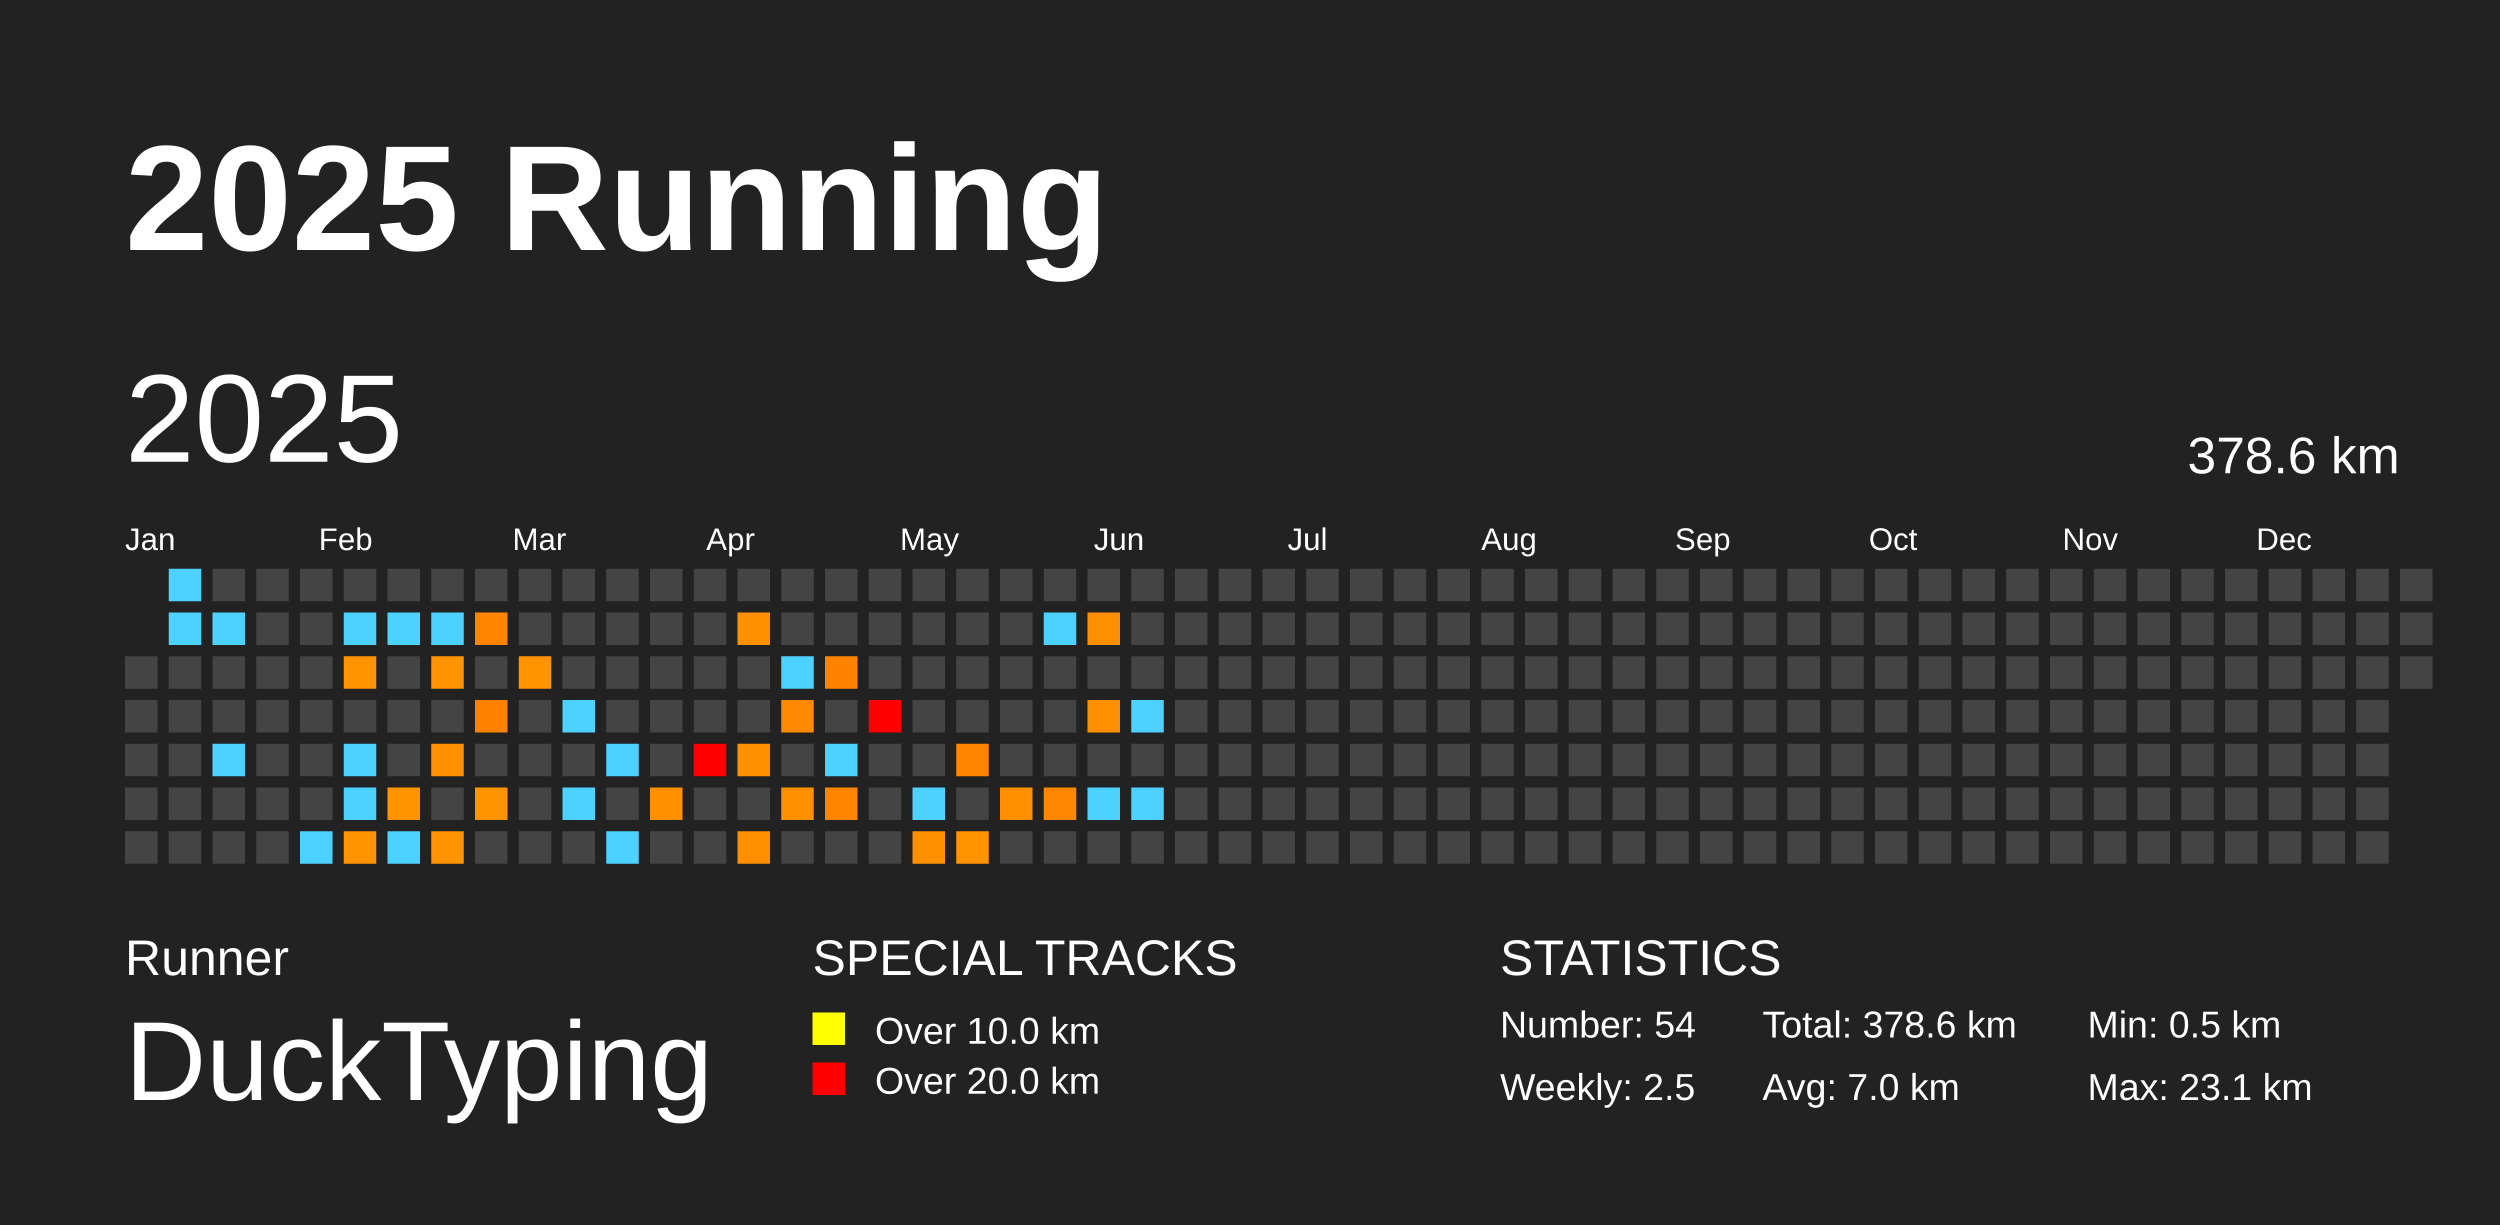
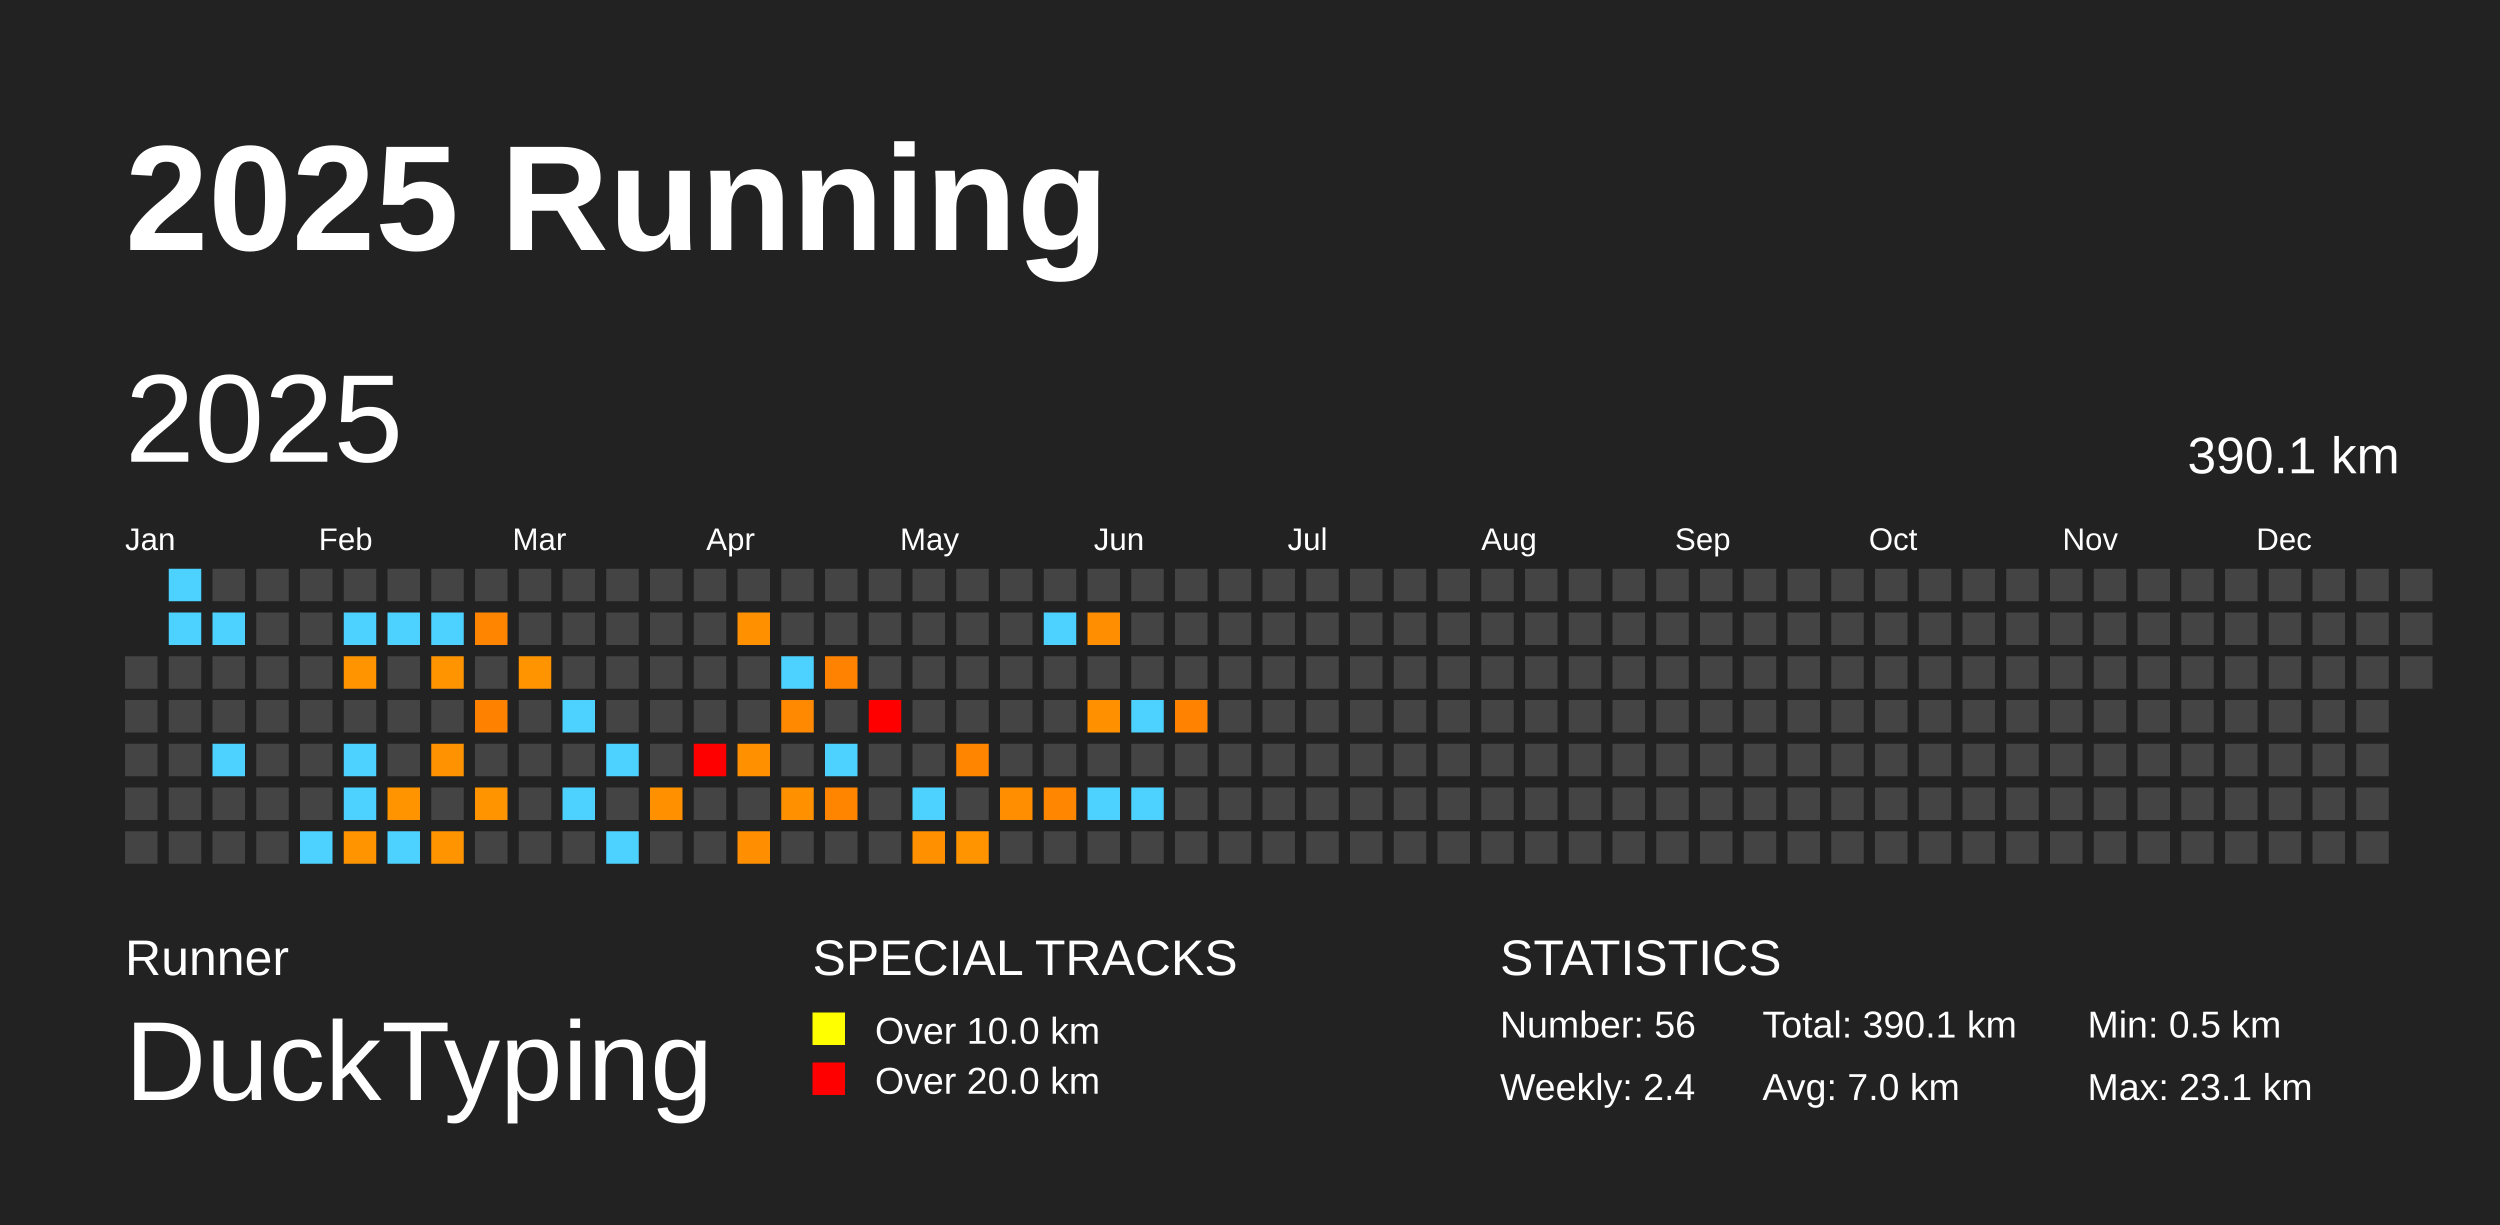
<svg xmlns="http://www.w3.org/2000/svg" baseProfile="full" height="98mm" version="1.1" viewBox="0,0,200,98" width="200mm">
  <defs />
  <rect fill="#222222" height="98" width="200" x="0" y="0" />
  <text fill="#FFFFFF" style="font-size:12px; font-family:Arial; font-weight:bold;" x="10" y="20">2025 Running</text>
  <text fill="#FFFFFF" style="font-size:4px; font-family:Arial" x="10" y="78">Runner</text>
  <text fill="#FFFFFF" style="font-size:9px; font-family:Arial" x="10" y="88">DuckTyping</text>
  <text fill="#FFFFFF" style="font-size:4px; font-family:Arial" x="65" y="78">SPECIAL TRACKS</text>
  <rect fill="yellow" height="2.6" width="2.6" x="65" y="81" />
  <text fill="#FFFFFF" style="font-size:3px; font-family:Arial" x="70" y="83.5">Over 10.0 km</text>
  <rect fill="red" height="2.6" width="2.6" x="65" y="85" />
  <text fill="#FFFFFF" style="font-size:3px; font-family:Arial" x="70" y="87.5">Over 20.0 km</text>
  <text fill="#FFFFFF" style="font-size:4px; font-family:Arial" x="120" y="78">STATISTICS</text>
-   <text fill="#FFFFFF" style="font-size:3px; font-family:Arial" x="120" y="83">Number: 54</text>
-   <text fill="#FFFFFF" style="font-size:3px; font-family:Arial" x="120" y="88">Weekly: 2.5</text>
-   <text fill="#FFFFFF" style="font-size:3px; font-family:Arial" x="141" y="83">Total: 378.6 km</text>
+   <text fill="#FFFFFF" style="font-size:3px; font-family:Arial" x="120" y="83">Number: 56</text>
+   <text fill="#FFFFFF" style="font-size:3px; font-family:Arial" x="120" y="88">Weekly: 2.4</text>
+   <text fill="#FFFFFF" style="font-size:3px; font-family:Arial" x="141" y="83">Total: 390.1 km</text>
  <text fill="#FFFFFF" style="font-size:3px; font-family:Arial" x="141" y="88">Avg: 7.0 km</text>
  <text fill="#FFFFFF" style="font-size:3px; font-family:Arial" x="167" y="83">Min: 0.5 km</text>
  <text fill="#FFFFFF" style="font-size:3px; font-family:Arial" x="167" y="88">Max: 23.1 km</text>
  <text dominant-baseline="hanging" fill="#FFFFFF" style="font-size:10.0px; font-family:Arial;" x="10" y="30">2025</text>
-   <text dominant-baseline="hanging" fill="#FFFFFF" style="font-size:4.125px; font-family:Arial;" x="175" y="35">378.6 km</text>
+   <text dominant-baseline="hanging" fill="#FFFFFF" style="font-size:4.125px; font-family:Arial;" x="175" y="35">390.1 km</text>
  <text fill="#FFFFFF" style="font-size:2.5px; font-family:Arial" x="10.0" y="44">Jan</text>
  <text fill="#FFFFFF" style="font-size:2.5px; font-family:Arial" x="25.5" y="44">Feb</text>
  <text fill="#FFFFFF" style="font-size:2.5px; font-family:Arial" x="41.0" y="44">Mar</text>
  <text fill="#FFFFFF" style="font-size:2.5px; font-family:Arial" x="56.5" y="44">Apr</text>
  <text fill="#FFFFFF" style="font-size:2.5px; font-family:Arial" x="72.0" y="44">May</text>
  <text fill="#FFFFFF" style="font-size:2.5px; font-family:Arial" x="87.5" y="44">Jun</text>
  <text fill="#FFFFFF" style="font-size:2.5px; font-family:Arial" x="103.0" y="44">Jul</text>
  <text fill="#FFFFFF" style="font-size:2.5px; font-family:Arial" x="118.5" y="44">Aug</text>
  <text fill="#FFFFFF" style="font-size:2.5px; font-family:Arial" x="134.0" y="44">Sep</text>
  <text fill="#FFFFFF" style="font-size:2.5px; font-family:Arial" x="149.5" y="44">Oct</text>
  <text fill="#FFFFFF" style="font-size:2.5px; font-family:Arial" x="165.0" y="44">Nov</text>
  <text fill="#FFFFFF" style="font-size:2.5px; font-family:Arial" x="180.5" y="44">Dec</text>
  <rect fill="#444444" height="2.6" width="2.6" x="10.0" y="52.5" />
  <rect fill="#444444" height="2.6" width="2.6" x="10.0" y="56.0" />
  <rect fill="#444444" height="2.6" width="2.6" x="10.0" y="59.5" />
  <rect fill="#444444" height="2.6" width="2.6" x="10.0" y="63.0" />
  <rect fill="#444444" height="2.6" width="2.6" x="10.0" y="66.5" />
  <rect fill="#4dd2ff" height="2.6" width="2.6" x="13.5" y="45.5" />
  <rect fill="#4dd2ff" height="2.6" width="2.6" x="13.5" y="49.0" />
  <rect fill="#444444" height="2.6" width="2.6" x="13.5" y="52.5" />
  <rect fill="#444444" height="2.6" width="2.6" x="13.5" y="56.0" />
  <rect fill="#444444" height="2.6" width="2.6" x="13.5" y="59.5" />
  <rect fill="#444444" height="2.6" width="2.6" x="13.5" y="63.0" />
  <rect fill="#444444" height="2.6" width="2.6" x="13.5" y="66.5" />
  <rect fill="#444444" height="2.6" width="2.6" x="17.0" y="45.5" />
  <rect fill="#4dd2ff" height="2.6" width="2.6" x="17.0" y="49.0" />
  <rect fill="#444444" height="2.6" width="2.6" x="17.0" y="52.5" />
  <rect fill="#444444" height="2.6" width="2.6" x="17.0" y="56.0" />
  <rect fill="#4dd2ff" height="2.6" width="2.6" x="17.0" y="59.5" />
  <rect fill="#444444" height="2.6" width="2.6" x="17.0" y="63.0" />
  <rect fill="#444444" height="2.6" width="2.6" x="17.0" y="66.5" />
  <rect fill="#444444" height="2.6" width="2.6" x="20.5" y="45.5" />
  <rect fill="#444444" height="2.6" width="2.6" x="20.5" y="49.0" />
  <rect fill="#444444" height="2.6" width="2.6" x="20.5" y="52.5" />
  <rect fill="#444444" height="2.6" width="2.6" x="20.5" y="56.0" />
  <rect fill="#444444" height="2.6" width="2.6" x="20.5" y="59.5" />
  <rect fill="#444444" height="2.6" width="2.6" x="20.5" y="63.0" />
  <rect fill="#444444" height="2.6" width="2.6" x="20.5" y="66.5" />
  <rect fill="#444444" height="2.6" width="2.6" x="24.0" y="45.5" />
  <rect fill="#444444" height="2.6" width="2.6" x="24.0" y="49.0" />
  <rect fill="#444444" height="2.6" width="2.6" x="24.0" y="52.5" />
  <rect fill="#444444" height="2.6" width="2.6" x="24.0" y="56.0" />
  <rect fill="#444444" height="2.6" width="2.6" x="24.0" y="59.5" />
  <rect fill="#444444" height="2.6" width="2.6" x="24.0" y="63.0" />
  <rect fill="#4dd2ff" height="2.6" width="2.6" x="24.0" y="66.5" />
  <rect fill="#444444" height="2.6" width="2.6" x="27.5" y="45.5" />
  <rect fill="#4dd2ff" height="2.6" width="2.6" x="27.5" y="49.0" />
  <rect fill="#ff9300" height="2.6" width="2.6" x="27.5" y="52.5" />
  <rect fill="#444444" height="2.6" width="2.6" x="27.5" y="56.0" />
  <rect fill="#4dd2ff" height="2.6" width="2.6" x="27.5" y="59.5" />
  <rect fill="#4dd2ff" height="2.6" width="2.6" x="27.5" y="63.0" />
  <rect fill="#ff9400" height="2.6" width="2.6" x="27.5" y="66.5" />
  <rect fill="#444444" height="2.6" width="2.6" x="31.0" y="45.5" />
  <rect fill="#4dd2ff" height="2.6" width="2.6" x="31.0" y="49.0" />
  <rect fill="#444444" height="2.6" width="2.6" x="31.0" y="52.5" />
  <rect fill="#444444" height="2.6" width="2.6" x="31.0" y="56.0" />
  <rect fill="#444444" height="2.6" width="2.6" x="31.0" y="59.5" />
  <rect fill="#ff9400" height="2.6" width="2.6" x="31.0" y="63.0" />
  <rect fill="#4dd2ff" height="2.6" width="2.6" x="31.0" y="66.5" />
  <rect fill="#444444" height="2.6" width="2.6" x="34.5" y="45.5" />
  <rect fill="#4dd2ff" height="2.6" width="2.6" x="34.5" y="49.0" />
  <rect fill="#ff9300" height="2.6" width="2.6" x="34.5" y="52.5" />
  <rect fill="#444444" height="2.6" width="2.6" x="34.5" y="56.0" />
  <rect fill="#ff9200" height="2.6" width="2.6" x="34.5" y="59.5" />
  <rect fill="#444444" height="2.6" width="2.6" x="34.5" y="63.0" />
  <rect fill="#ff9400" height="2.6" width="2.6" x="34.5" y="66.5" />
  <rect fill="#444444" height="2.6" width="2.6" x="38.0" y="45.5" />
  <rect fill="#ff8500" height="2.6" width="2.6" x="38.0" y="49.0" />
  <rect fill="#444444" height="2.6" width="2.6" x="38.0" y="52.5" />
  <rect fill="#ff8100" height="2.6" width="2.6" x="38.0" y="56.0" />
  <rect fill="#444444" height="2.6" width="2.6" x="38.0" y="59.5" />
  <rect fill="#ff9400" height="2.6" width="2.6" x="38.0" y="63.0" />
  <rect fill="#444444" height="2.6" width="2.6" x="38.0" y="66.5" />
  <rect fill="#444444" height="2.6" width="2.6" x="41.5" y="45.5" />
  <rect fill="#444444" height="2.6" width="2.6" x="41.5" y="49.0" />
  <rect fill="#ff9400" height="2.6" width="2.6" x="41.5" y="52.5" />
  <rect fill="#444444" height="2.6" width="2.6" x="41.5" y="56.0" />
  <rect fill="#444444" height="2.6" width="2.6" x="41.5" y="59.5" />
  <rect fill="#444444" height="2.6" width="2.6" x="41.5" y="63.0" />
  <rect fill="#444444" height="2.6" width="2.6" x="41.5" y="66.5" />
  <rect fill="#444444" height="2.6" width="2.6" x="45.0" y="45.5" />
  <rect fill="#444444" height="2.6" width="2.6" x="45.0" y="49.0" />
  <rect fill="#444444" height="2.6" width="2.6" x="45.0" y="52.5" />
  <rect fill="#4dd2ff" height="2.6" width="2.6" x="45.0" y="56.0" />
  <rect fill="#444444" height="2.6" width="2.6" x="45.0" y="59.5" />
  <rect fill="#4dd2ff" height="2.6" width="2.6" x="45.0" y="63.0" />
  <rect fill="#444444" height="2.6" width="2.6" x="45.0" y="66.5" />
  <rect fill="#444444" height="2.6" width="2.6" x="48.5" y="45.5" />
  <rect fill="#444444" height="2.6" width="2.6" x="48.5" y="49.0" />
  <rect fill="#444444" height="2.6" width="2.6" x="48.5" y="52.5" />
  <rect fill="#444444" height="2.6" width="2.6" x="48.5" y="56.0" />
  <rect fill="#4dd2ff" height="2.6" width="2.6" x="48.5" y="59.5" />
  <rect fill="#444444" height="2.6" width="2.6" x="48.5" y="63.0" />
  <rect fill="#4dd2ff" height="2.6" width="2.6" x="48.5" y="66.5" />
  <rect fill="#444444" height="2.6" width="2.6" x="52.0" y="45.5" />
  <rect fill="#444444" height="2.6" width="2.6" x="52.0" y="49.0" />
  <rect fill="#444444" height="2.6" width="2.6" x="52.0" y="52.5" />
  <rect fill="#444444" height="2.6" width="2.6" x="52.0" y="56.0" />
  <rect fill="#444444" height="2.6" width="2.6" x="52.0" y="59.5" />
  <rect fill="#ff9100" height="2.6" width="2.6" x="52.0" y="63.0" />
  <rect fill="#444444" height="2.6" width="2.6" x="52.0" y="66.5" />
  <rect fill="#444444" height="2.6" width="2.6" x="55.5" y="45.5" />
  <rect fill="#444444" height="2.6" width="2.6" x="55.5" y="49.0" />
  <rect fill="#444444" height="2.6" width="2.6" x="55.5" y="52.5" />
  <rect fill="#444444" height="2.6" width="2.6" x="55.5" y="56.0" />
  <rect fill="red" height="2.6" width="2.6" x="55.5" y="59.5" />
  <rect fill="#444444" height="2.6" width="2.6" x="55.5" y="63.0" />
  <rect fill="#444444" height="2.6" width="2.6" x="55.5" y="66.5" />
  <rect fill="#444444" height="2.6" width="2.6" x="59.0" y="45.5" />
  <rect fill="#ff9100" height="2.6" width="2.6" x="59.0" y="49.0" />
  <rect fill="#444444" height="2.6" width="2.6" x="59.0" y="52.5" />
  <rect fill="#444444" height="2.6" width="2.6" x="59.0" y="56.0" />
  <rect fill="#ff9000" height="2.6" width="2.6" x="59.0" y="59.5" />
  <rect fill="#444444" height="2.6" width="2.6" x="59.0" y="63.0" />
  <rect fill="#ff8f00" height="2.6" width="2.6" x="59.0" y="66.5" />
  <rect fill="#444444" height="2.6" width="2.6" x="62.5" y="45.5" />
  <rect fill="#444444" height="2.6" width="2.6" x="62.5" y="49.0" />
  <rect fill="#4dd2ff" height="2.6" width="2.6" x="62.5" y="52.5" />
  <rect fill="#ff8900" height="2.6" width="2.6" x="62.5" y="56.0" />
  <rect fill="#444444" height="2.6" width="2.6" x="62.5" y="59.5" />
  <rect fill="#ff9000" height="2.6" width="2.6" x="62.5" y="63.0" />
  <rect fill="#444444" height="2.6" width="2.6" x="62.5" y="66.5" />
  <rect fill="#444444" height="2.6" width="2.6" x="66.0" y="45.5" />
  <rect fill="#444444" height="2.6" width="2.6" x="66.0" y="49.0" />
  <rect fill="#ff8300" height="2.6" width="2.6" x="66.0" y="52.5" />
  <rect fill="#444444" height="2.6" width="2.6" x="66.0" y="56.0" />
  <rect fill="#4dd2ff" height="2.6" width="2.6" x="66.0" y="59.5" />
  <rect fill="#ff8400" height="2.6" width="2.6" x="66.0" y="63.0" />
  <rect fill="#444444" height="2.6" width="2.6" x="66.0" y="66.5" />
  <rect fill="#444444" height="2.6" width="2.6" x="69.5" y="45.5" />
  <rect fill="#444444" height="2.6" width="2.6" x="69.5" y="49.0" />
  <rect fill="#444444" height="2.6" width="2.6" x="69.5" y="52.5" />
  <rect fill="red" height="2.6" width="2.6" x="69.5" y="56.0" />
  <rect fill="#444444" height="2.6" width="2.6" x="69.5" y="59.5" />
  <rect fill="#444444" height="2.6" width="2.6" x="69.5" y="63.0" />
  <rect fill="#444444" height="2.6" width="2.6" x="69.5" y="66.5" />
  <rect fill="#444444" height="2.6" width="2.6" x="73.0" y="45.5" />
  <rect fill="#444444" height="2.6" width="2.6" x="73.0" y="49.0" />
  <rect fill="#444444" height="2.6" width="2.6" x="73.0" y="52.5" />
  <rect fill="#444444" height="2.6" width="2.6" x="73.0" y="56.0" />
  <rect fill="#444444" height="2.6" width="2.6" x="73.0" y="59.5" />
  <rect fill="#4dd2ff" height="2.6" width="2.6" x="73.0" y="63.0" />
  <rect fill="#ff9100" height="2.6" width="2.6" x="73.0" y="66.5" />
  <rect fill="#444444" height="2.6" width="2.6" x="76.5" y="45.5" />
  <rect fill="#444444" height="2.6" width="2.6" x="76.5" y="49.0" />
  <rect fill="#444444" height="2.6" width="2.6" x="76.5" y="52.5" />
  <rect fill="#444444" height="2.6" width="2.6" x="76.5" y="56.0" />
  <rect fill="#ff8400" height="2.6" width="2.6" x="76.5" y="59.5" />
  <rect fill="#444444" height="2.6" width="2.6" x="76.5" y="63.0" />
  <rect fill="#ff9400" height="2.6" width="2.6" x="76.5" y="66.5" />
  <rect fill="#444444" height="2.6" width="2.6" x="80.0" y="45.5" />
  <rect fill="#444444" height="2.6" width="2.6" x="80.0" y="49.0" />
  <rect fill="#444444" height="2.6" width="2.6" x="80.0" y="52.5" />
  <rect fill="#444444" height="2.6" width="2.6" x="80.0" y="56.0" />
  <rect fill="#444444" height="2.6" width="2.6" x="80.0" y="59.5" />
  <rect fill="#ff8f00" height="2.6" width="2.6" x="80.0" y="63.0" />
  <rect fill="#444444" height="2.6" width="2.6" x="80.0" y="66.5" />
  <rect fill="#444444" height="2.6" width="2.6" x="83.5" y="45.5" />
  <rect fill="#4dd2ff" height="2.6" width="2.6" x="83.5" y="49.0" />
  <rect fill="#444444" height="2.6" width="2.6" x="83.5" y="52.5" />
  <rect fill="#444444" height="2.6" width="2.6" x="83.5" y="56.0" />
  <rect fill="#444444" height="2.6" width="2.6" x="83.5" y="59.5" />
  <rect fill="#ff8600" height="2.6" width="2.6" x="83.5" y="63.0" />
  <rect fill="#444444" height="2.6" width="2.6" x="83.5" y="66.5" />
  <rect fill="#444444" height="2.6" width="2.6" x="87.0" y="45.5" />
  <rect fill="#ff8f00" height="2.6" width="2.6" x="87.0" y="49.0" />
  <rect fill="#444444" height="2.6" width="2.6" x="87.0" y="52.5" />
  <rect fill="#ff9000" height="2.6" width="2.6" x="87.0" y="56.0" />
  <rect fill="#444444" height="2.6" width="2.6" x="87.0" y="59.5" />
  <rect fill="#4dd2ff" height="2.6" width="2.6" x="87.0" y="63.0" />
  <rect fill="#444444" height="2.6" width="2.6" x="87.0" y="66.5" />
  <rect fill="#444444" height="2.6" width="2.6" x="90.5" y="45.5" />
  <rect fill="#444444" height="2.6" width="2.6" x="90.5" y="49.0" />
  <rect fill="#444444" height="2.6" width="2.6" x="90.5" y="52.5" />
  <rect fill="#4dd2ff" height="2.6" width="2.6" x="90.5" y="56.0" />
  <rect fill="#444444" height="2.6" width="2.6" x="90.5" y="59.5" />
  <rect fill="#4dd2ff" height="2.6" width="2.6" x="90.5" y="63.0" />
  <rect fill="#444444" height="2.6" width="2.6" x="90.5" y="66.5" />
  <rect fill="#444444" height="2.6" width="2.6" x="94.0" y="45.5" />
  <rect fill="#444444" height="2.6" width="2.6" x="94.0" y="49.0" />
  <rect fill="#444444" height="2.6" width="2.6" x="94.0" y="52.5" />
-   <rect fill="#444444" height="2.6" width="2.6" x="94.0" y="56.0" />
+   <rect fill="#ff8300" height="2.6" width="2.6" x="94.0" y="56.0" />
  <rect fill="#444444" height="2.6" width="2.6" x="94.0" y="59.5" />
  <rect fill="#444444" height="2.6" width="2.6" x="94.0" y="63.0" />
  <rect fill="#444444" height="2.6" width="2.6" x="94.0" y="66.5" />
  <rect fill="#444444" height="2.6" width="2.6" x="97.5" y="45.5" />
  <rect fill="#444444" height="2.6" width="2.6" x="97.5" y="49.0" />
  <rect fill="#444444" height="2.6" width="2.6" x="97.5" y="52.5" />
  <rect fill="#444444" height="2.6" width="2.6" x="97.5" y="56.0" />
  <rect fill="#444444" height="2.6" width="2.6" x="97.5" y="59.5" />
  <rect fill="#444444" height="2.6" width="2.6" x="97.5" y="63.0" />
  <rect fill="#444444" height="2.6" width="2.6" x="97.5" y="66.5" />
  <rect fill="#444444" height="2.6" width="2.6" x="101.0" y="45.5" />
  <rect fill="#444444" height="2.6" width="2.6" x="101.0" y="49.0" />
  <rect fill="#444444" height="2.6" width="2.6" x="101.0" y="52.5" />
  <rect fill="#444444" height="2.6" width="2.6" x="101.0" y="56.0" />
  <rect fill="#444444" height="2.6" width="2.6" x="101.0" y="59.5" />
  <rect fill="#444444" height="2.6" width="2.6" x="101.0" y="63.0" />
  <rect fill="#444444" height="2.6" width="2.6" x="101.0" y="66.5" />
  <rect fill="#444444" height="2.6" width="2.6" x="104.5" y="45.5" />
  <rect fill="#444444" height="2.6" width="2.6" x="104.5" y="49.0" />
  <rect fill="#444444" height="2.6" width="2.6" x="104.5" y="52.5" />
  <rect fill="#444444" height="2.6" width="2.6" x="104.5" y="56.0" />
  <rect fill="#444444" height="2.6" width="2.6" x="104.5" y="59.5" />
  <rect fill="#444444" height="2.6" width="2.6" x="104.5" y="63.0" />
  <rect fill="#444444" height="2.6" width="2.6" x="104.5" y="66.5" />
  <rect fill="#444444" height="2.6" width="2.6" x="108.0" y="45.5" />
  <rect fill="#444444" height="2.6" width="2.6" x="108.0" y="49.0" />
  <rect fill="#444444" height="2.6" width="2.6" x="108.0" y="52.5" />
  <rect fill="#444444" height="2.6" width="2.6" x="108.0" y="56.0" />
  <rect fill="#444444" height="2.6" width="2.6" x="108.0" y="59.5" />
  <rect fill="#444444" height="2.6" width="2.6" x="108.0" y="63.0" />
  <rect fill="#444444" height="2.6" width="2.6" x="108.0" y="66.5" />
  <rect fill="#444444" height="2.6" width="2.6" x="111.5" y="45.5" />
  <rect fill="#444444" height="2.6" width="2.6" x="111.5" y="49.0" />
  <rect fill="#444444" height="2.6" width="2.6" x="111.5" y="52.5" />
  <rect fill="#444444" height="2.6" width="2.6" x="111.5" y="56.0" />
  <rect fill="#444444" height="2.6" width="2.6" x="111.5" y="59.5" />
  <rect fill="#444444" height="2.6" width="2.6" x="111.5" y="63.0" />
  <rect fill="#444444" height="2.6" width="2.6" x="111.5" y="66.5" />
  <rect fill="#444444" height="2.6" width="2.6" x="115.0" y="45.5" />
  <rect fill="#444444" height="2.6" width="2.6" x="115.0" y="49.0" />
  <rect fill="#444444" height="2.6" width="2.6" x="115.0" y="52.5" />
  <rect fill="#444444" height="2.6" width="2.6" x="115.0" y="56.0" />
  <rect fill="#444444" height="2.6" width="2.6" x="115.0" y="59.5" />
  <rect fill="#444444" height="2.6" width="2.6" x="115.0" y="63.0" />
  <rect fill="#444444" height="2.6" width="2.6" x="115.0" y="66.5" />
  <rect fill="#444444" height="2.6" width="2.6" x="118.5" y="45.5" />
  <rect fill="#444444" height="2.6" width="2.6" x="118.5" y="49.0" />
  <rect fill="#444444" height="2.6" width="2.6" x="118.5" y="52.5" />
  <rect fill="#444444" height="2.6" width="2.6" x="118.5" y="56.0" />
  <rect fill="#444444" height="2.6" width="2.6" x="118.5" y="59.5" />
  <rect fill="#444444" height="2.6" width="2.6" x="118.5" y="63.0" />
  <rect fill="#444444" height="2.6" width="2.6" x="118.5" y="66.5" />
  <rect fill="#444444" height="2.6" width="2.6" x="122.0" y="45.5" />
  <rect fill="#444444" height="2.6" width="2.6" x="122.0" y="49.0" />
  <rect fill="#444444" height="2.6" width="2.6" x="122.0" y="52.5" />
  <rect fill="#444444" height="2.6" width="2.6" x="122.0" y="56.0" />
  <rect fill="#444444" height="2.6" width="2.6" x="122.0" y="59.5" />
  <rect fill="#444444" height="2.6" width="2.6" x="122.0" y="63.0" />
  <rect fill="#444444" height="2.6" width="2.6" x="122.0" y="66.5" />
  <rect fill="#444444" height="2.6" width="2.6" x="125.5" y="45.5" />
  <rect fill="#444444" height="2.6" width="2.6" x="125.5" y="49.0" />
  <rect fill="#444444" height="2.6" width="2.6" x="125.5" y="52.5" />
  <rect fill="#444444" height="2.6" width="2.6" x="125.5" y="56.0" />
  <rect fill="#444444" height="2.6" width="2.6" x="125.5" y="59.5" />
  <rect fill="#444444" height="2.6" width="2.6" x="125.5" y="63.0" />
  <rect fill="#444444" height="2.6" width="2.6" x="125.5" y="66.5" />
  <rect fill="#444444" height="2.6" width="2.6" x="129.0" y="45.5" />
  <rect fill="#444444" height="2.6" width="2.6" x="129.0" y="49.0" />
  <rect fill="#444444" height="2.6" width="2.6" x="129.0" y="52.5" />
  <rect fill="#444444" height="2.6" width="2.6" x="129.0" y="56.0" />
  <rect fill="#444444" height="2.6" width="2.6" x="129.0" y="59.5" />
  <rect fill="#444444" height="2.6" width="2.6" x="129.0" y="63.0" />
  <rect fill="#444444" height="2.6" width="2.6" x="129.0" y="66.5" />
  <rect fill="#444444" height="2.6" width="2.6" x="132.5" y="45.5" />
  <rect fill="#444444" height="2.6" width="2.6" x="132.5" y="49.0" />
  <rect fill="#444444" height="2.6" width="2.6" x="132.5" y="52.5" />
  <rect fill="#444444" height="2.6" width="2.6" x="132.5" y="56.0" />
  <rect fill="#444444" height="2.6" width="2.6" x="132.5" y="59.5" />
  <rect fill="#444444" height="2.6" width="2.6" x="132.5" y="63.0" />
  <rect fill="#444444" height="2.6" width="2.6" x="132.5" y="66.5" />
  <rect fill="#444444" height="2.6" width="2.6" x="136.0" y="45.5" />
  <rect fill="#444444" height="2.6" width="2.6" x="136.0" y="49.0" />
  <rect fill="#444444" height="2.6" width="2.6" x="136.0" y="52.5" />
  <rect fill="#444444" height="2.6" width="2.6" x="136.0" y="56.0" />
  <rect fill="#444444" height="2.6" width="2.6" x="136.0" y="59.5" />
  <rect fill="#444444" height="2.6" width="2.6" x="136.0" y="63.0" />
  <rect fill="#444444" height="2.6" width="2.6" x="136.0" y="66.5" />
  <rect fill="#444444" height="2.6" width="2.6" x="139.5" y="45.5" />
  <rect fill="#444444" height="2.6" width="2.6" x="139.5" y="49.0" />
  <rect fill="#444444" height="2.6" width="2.6" x="139.5" y="52.5" />
  <rect fill="#444444" height="2.6" width="2.6" x="139.5" y="56.0" />
  <rect fill="#444444" height="2.6" width="2.6" x="139.5" y="59.5" />
  <rect fill="#444444" height="2.6" width="2.6" x="139.5" y="63.0" />
  <rect fill="#444444" height="2.6" width="2.6" x="139.5" y="66.5" />
  <rect fill="#444444" height="2.6" width="2.6" x="143.0" y="45.5" />
  <rect fill="#444444" height="2.6" width="2.6" x="143.0" y="49.0" />
  <rect fill="#444444" height="2.6" width="2.6" x="143.0" y="52.5" />
  <rect fill="#444444" height="2.6" width="2.6" x="143.0" y="56.0" />
  <rect fill="#444444" height="2.6" width="2.6" x="143.0" y="59.5" />
  <rect fill="#444444" height="2.6" width="2.6" x="143.0" y="63.0" />
  <rect fill="#444444" height="2.6" width="2.6" x="143.0" y="66.5" />
  <rect fill="#444444" height="2.6" width="2.6" x="146.5" y="45.5" />
  <rect fill="#444444" height="2.6" width="2.6" x="146.5" y="49.0" />
  <rect fill="#444444" height="2.6" width="2.6" x="146.5" y="52.5" />
  <rect fill="#444444" height="2.6" width="2.6" x="146.5" y="56.0" />
  <rect fill="#444444" height="2.6" width="2.6" x="146.5" y="59.5" />
  <rect fill="#444444" height="2.6" width="2.6" x="146.5" y="63.0" />
  <rect fill="#444444" height="2.6" width="2.6" x="146.5" y="66.5" />
  <rect fill="#444444" height="2.6" width="2.6" x="150.0" y="45.5" />
  <rect fill="#444444" height="2.6" width="2.6" x="150.0" y="49.0" />
  <rect fill="#444444" height="2.6" width="2.6" x="150.0" y="52.5" />
  <rect fill="#444444" height="2.6" width="2.6" x="150.0" y="56.0" />
  <rect fill="#444444" height="2.6" width="2.6" x="150.0" y="59.5" />
  <rect fill="#444444" height="2.6" width="2.6" x="150.0" y="63.0" />
  <rect fill="#444444" height="2.6" width="2.6" x="150.0" y="66.5" />
  <rect fill="#444444" height="2.6" width="2.6" x="153.5" y="45.5" />
  <rect fill="#444444" height="2.6" width="2.6" x="153.5" y="49.0" />
  <rect fill="#444444" height="2.6" width="2.6" x="153.5" y="52.5" />
  <rect fill="#444444" height="2.6" width="2.6" x="153.5" y="56.0" />
  <rect fill="#444444" height="2.6" width="2.6" x="153.5" y="59.5" />
  <rect fill="#444444" height="2.6" width="2.6" x="153.5" y="63.0" />
  <rect fill="#444444" height="2.6" width="2.6" x="153.5" y="66.5" />
  <rect fill="#444444" height="2.6" width="2.6" x="157.0" y="45.5" />
  <rect fill="#444444" height="2.6" width="2.6" x="157.0" y="49.0" />
  <rect fill="#444444" height="2.6" width="2.6" x="157.0" y="52.5" />
  <rect fill="#444444" height="2.6" width="2.6" x="157.0" y="56.0" />
  <rect fill="#444444" height="2.6" width="2.6" x="157.0" y="59.5" />
  <rect fill="#444444" height="2.6" width="2.6" x="157.0" y="63.0" />
  <rect fill="#444444" height="2.6" width="2.6" x="157.0" y="66.5" />
  <rect fill="#444444" height="2.6" width="2.6" x="160.5" y="45.5" />
  <rect fill="#444444" height="2.6" width="2.6" x="160.5" y="49.0" />
  <rect fill="#444444" height="2.6" width="2.6" x="160.5" y="52.5" />
  <rect fill="#444444" height="2.6" width="2.6" x="160.5" y="56.0" />
  <rect fill="#444444" height="2.6" width="2.6" x="160.5" y="59.5" />
  <rect fill="#444444" height="2.6" width="2.6" x="160.5" y="63.0" />
  <rect fill="#444444" height="2.6" width="2.6" x="160.5" y="66.5" />
  <rect fill="#444444" height="2.6" width="2.6" x="164.0" y="45.5" />
  <rect fill="#444444" height="2.6" width="2.6" x="164.0" y="49.0" />
  <rect fill="#444444" height="2.6" width="2.6" x="164.0" y="52.5" />
  <rect fill="#444444" height="2.6" width="2.6" x="164.0" y="56.0" />
  <rect fill="#444444" height="2.6" width="2.6" x="164.0" y="59.5" />
  <rect fill="#444444" height="2.6" width="2.6" x="164.0" y="63.0" />
  <rect fill="#444444" height="2.6" width="2.6" x="164.0" y="66.5" />
  <rect fill="#444444" height="2.6" width="2.6" x="167.5" y="45.5" />
  <rect fill="#444444" height="2.6" width="2.6" x="167.5" y="49.0" />
  <rect fill="#444444" height="2.6" width="2.6" x="167.5" y="52.5" />
  <rect fill="#444444" height="2.6" width="2.6" x="167.5" y="56.0" />
  <rect fill="#444444" height="2.6" width="2.6" x="167.5" y="59.5" />
  <rect fill="#444444" height="2.6" width="2.6" x="167.5" y="63.0" />
  <rect fill="#444444" height="2.6" width="2.6" x="167.5" y="66.5" />
  <rect fill="#444444" height="2.6" width="2.6" x="171.0" y="45.5" />
  <rect fill="#444444" height="2.6" width="2.6" x="171.0" y="49.0" />
  <rect fill="#444444" height="2.6" width="2.6" x="171.0" y="52.5" />
  <rect fill="#444444" height="2.6" width="2.6" x="171.0" y="56.0" />
  <rect fill="#444444" height="2.6" width="2.6" x="171.0" y="59.5" />
  <rect fill="#444444" height="2.6" width="2.6" x="171.0" y="63.0" />
  <rect fill="#444444" height="2.6" width="2.6" x="171.0" y="66.5" />
  <rect fill="#444444" height="2.6" width="2.6" x="174.5" y="45.5" />
  <rect fill="#444444" height="2.6" width="2.6" x="174.5" y="49.0" />
  <rect fill="#444444" height="2.6" width="2.6" x="174.5" y="52.5" />
  <rect fill="#444444" height="2.6" width="2.6" x="174.5" y="56.0" />
  <rect fill="#444444" height="2.6" width="2.6" x="174.5" y="59.5" />
  <rect fill="#444444" height="2.6" width="2.6" x="174.5" y="63.0" />
  <rect fill="#444444" height="2.6" width="2.6" x="174.5" y="66.5" />
  <rect fill="#444444" height="2.6" width="2.6" x="178.0" y="45.5" />
  <rect fill="#444444" height="2.6" width="2.6" x="178.0" y="49.0" />
  <rect fill="#444444" height="2.6" width="2.6" x="178.0" y="52.5" />
  <rect fill="#444444" height="2.6" width="2.6" x="178.0" y="56.0" />
  <rect fill="#444444" height="2.6" width="2.6" x="178.0" y="59.5" />
  <rect fill="#444444" height="2.6" width="2.6" x="178.0" y="63.0" />
  <rect fill="#444444" height="2.6" width="2.6" x="178.0" y="66.5" />
  <rect fill="#444444" height="2.6" width="2.6" x="181.5" y="45.5" />
  <rect fill="#444444" height="2.6" width="2.6" x="181.5" y="49.0" />
  <rect fill="#444444" height="2.6" width="2.6" x="181.5" y="52.5" />
  <rect fill="#444444" height="2.6" width="2.6" x="181.5" y="56.0" />
  <rect fill="#444444" height="2.6" width="2.6" x="181.5" y="59.5" />
  <rect fill="#444444" height="2.6" width="2.6" x="181.5" y="63.0" />
  <rect fill="#444444" height="2.6" width="2.6" x="181.5" y="66.5" />
  <rect fill="#444444" height="2.6" width="2.6" x="185.0" y="45.5" />
  <rect fill="#444444" height="2.6" width="2.6" x="185.0" y="49.0" />
  <rect fill="#444444" height="2.6" width="2.6" x="185.0" y="52.5" />
  <rect fill="#444444" height="2.6" width="2.6" x="185.0" y="56.0" />
  <rect fill="#444444" height="2.6" width="2.6" x="185.0" y="59.5" />
  <rect fill="#444444" height="2.6" width="2.6" x="185.0" y="63.0" />
  <rect fill="#444444" height="2.6" width="2.6" x="185.0" y="66.5" />
  <rect fill="#444444" height="2.6" width="2.6" x="188.5" y="45.5" />
  <rect fill="#444444" height="2.6" width="2.6" x="188.5" y="49.0" />
  <rect fill="#444444" height="2.6" width="2.6" x="188.5" y="52.5" />
  <rect fill="#444444" height="2.6" width="2.6" x="188.5" y="56.0" />
  <rect fill="#444444" height="2.6" width="2.6" x="188.5" y="59.5" />
  <rect fill="#444444" height="2.6" width="2.6" x="188.5" y="63.0" />
  <rect fill="#444444" height="2.6" width="2.6" x="188.5" y="66.5" />
  <rect fill="#444444" height="2.6" width="2.6" x="192.0" y="45.5" />
  <rect fill="#444444" height="2.6" width="2.6" x="192.0" y="49.0" />
  <rect fill="#444444" height="2.6" width="2.6" x="192.0" y="52.5" />
</svg>
